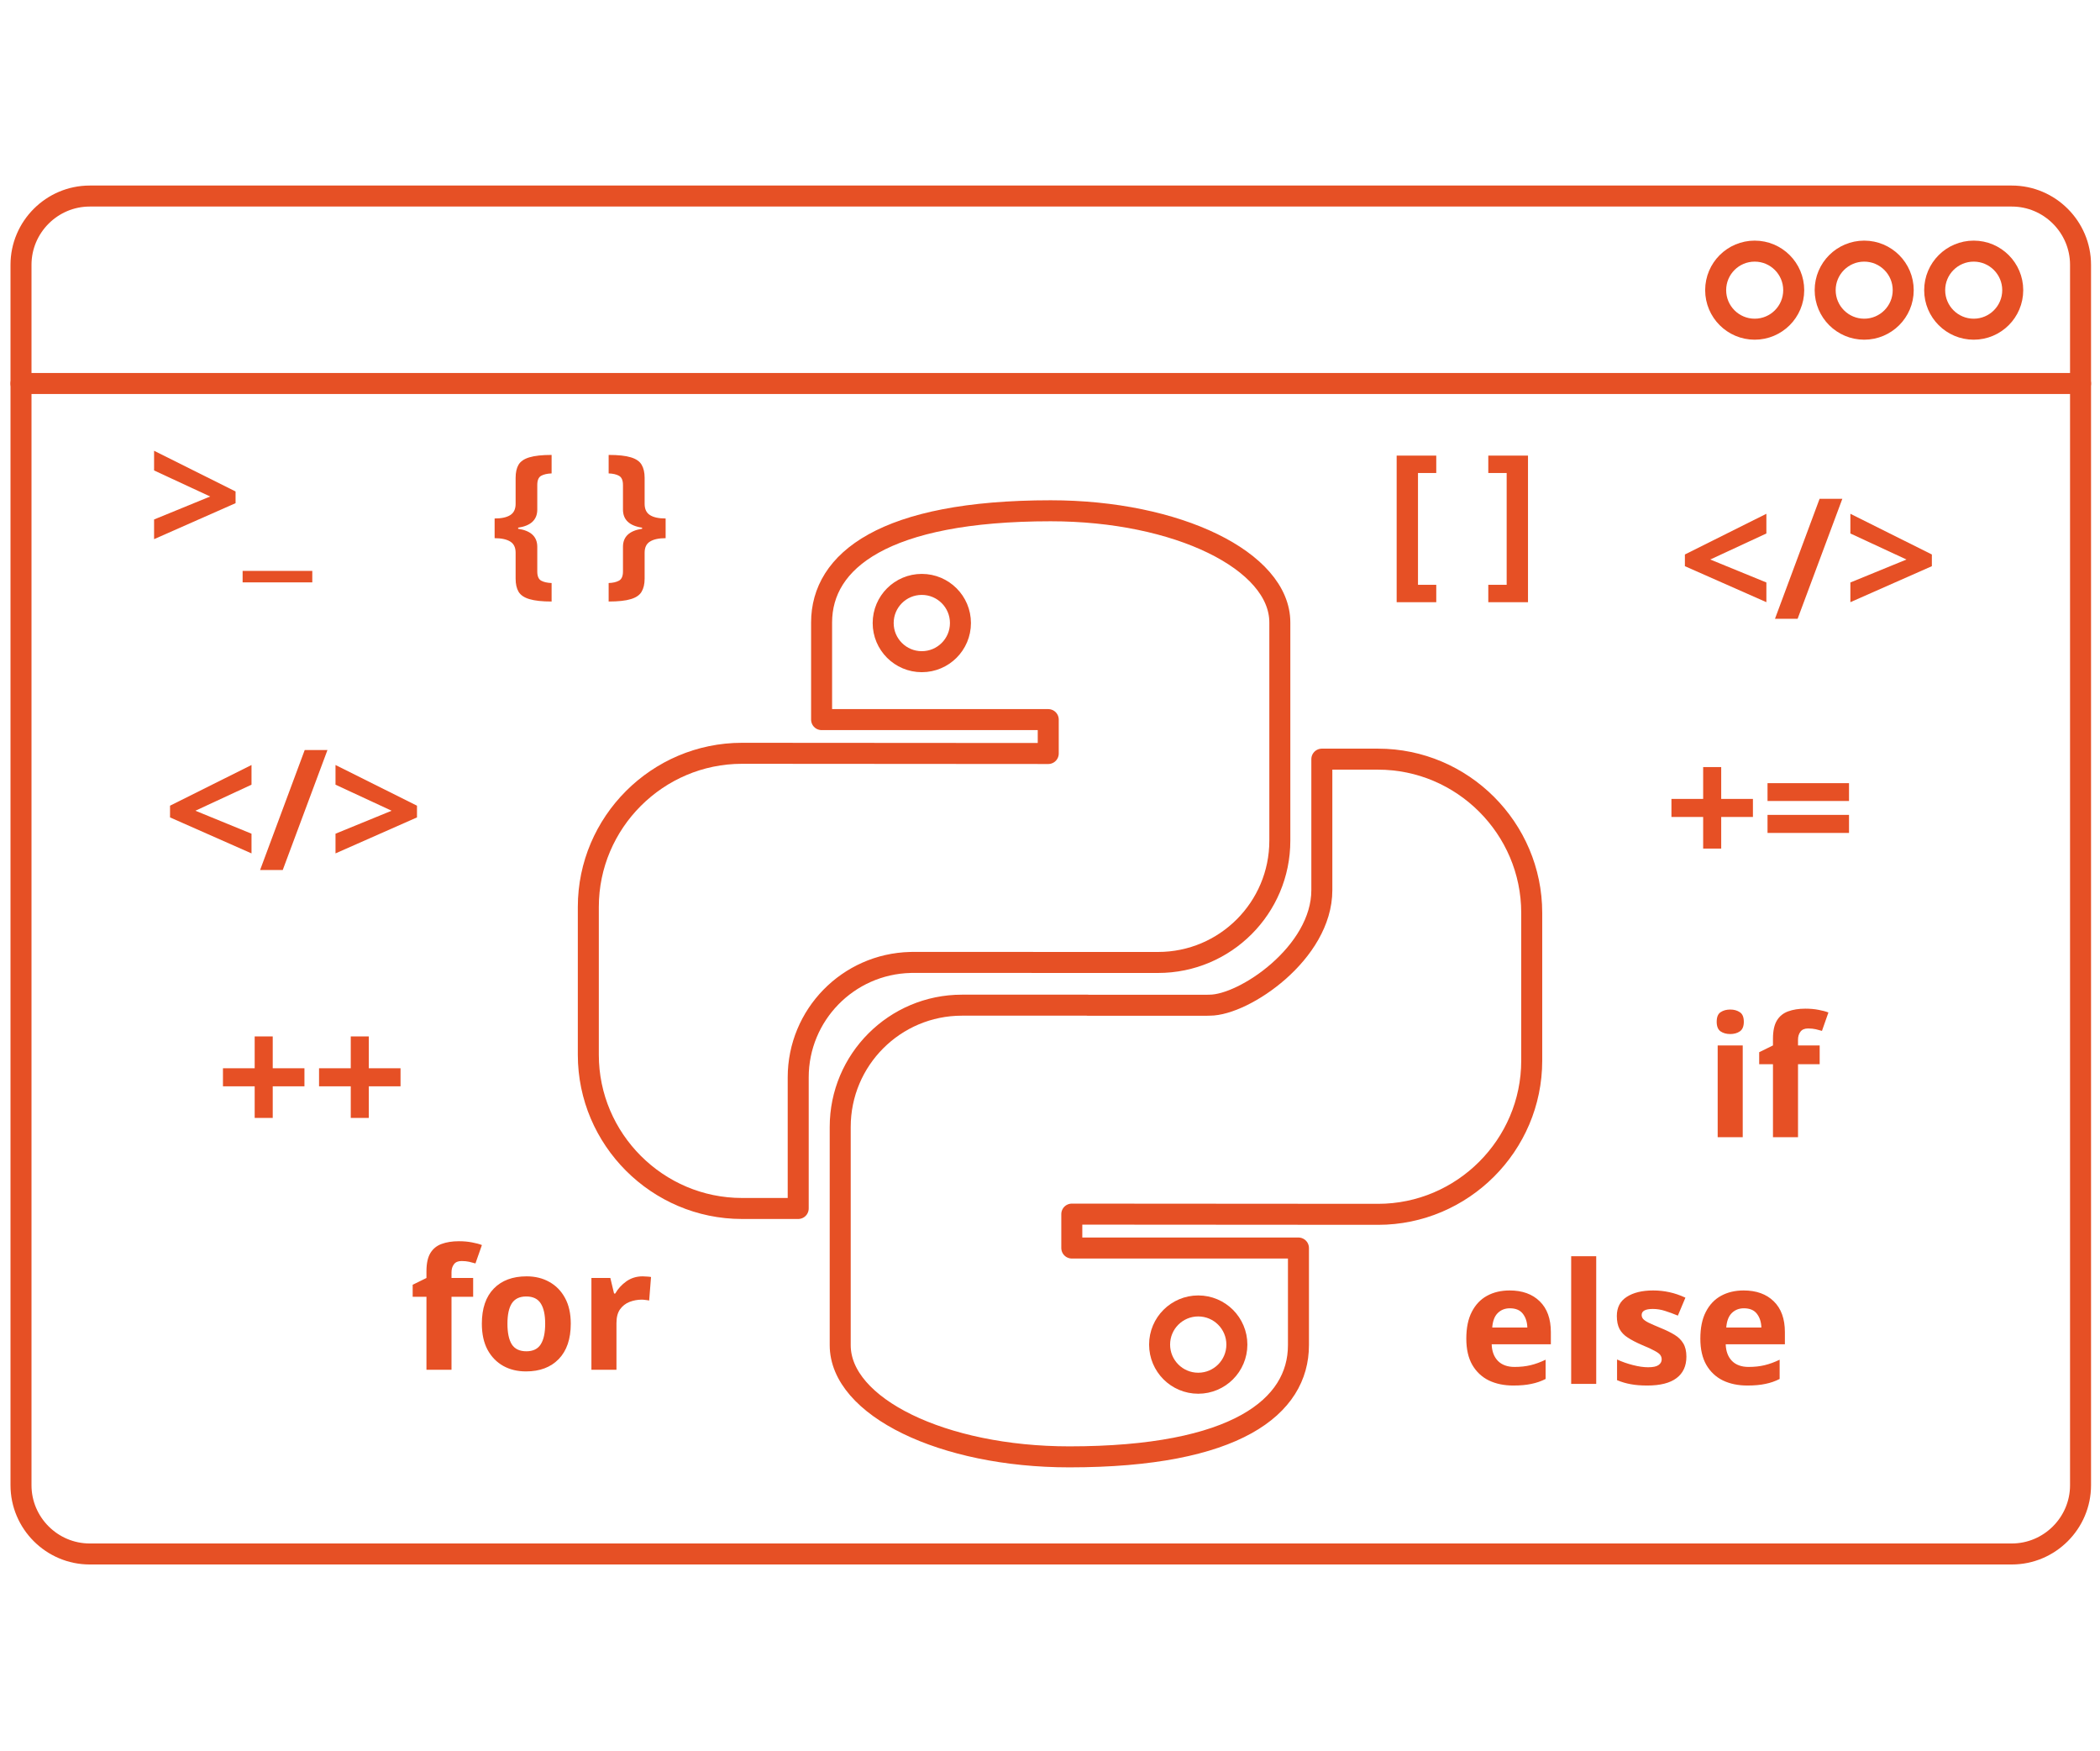
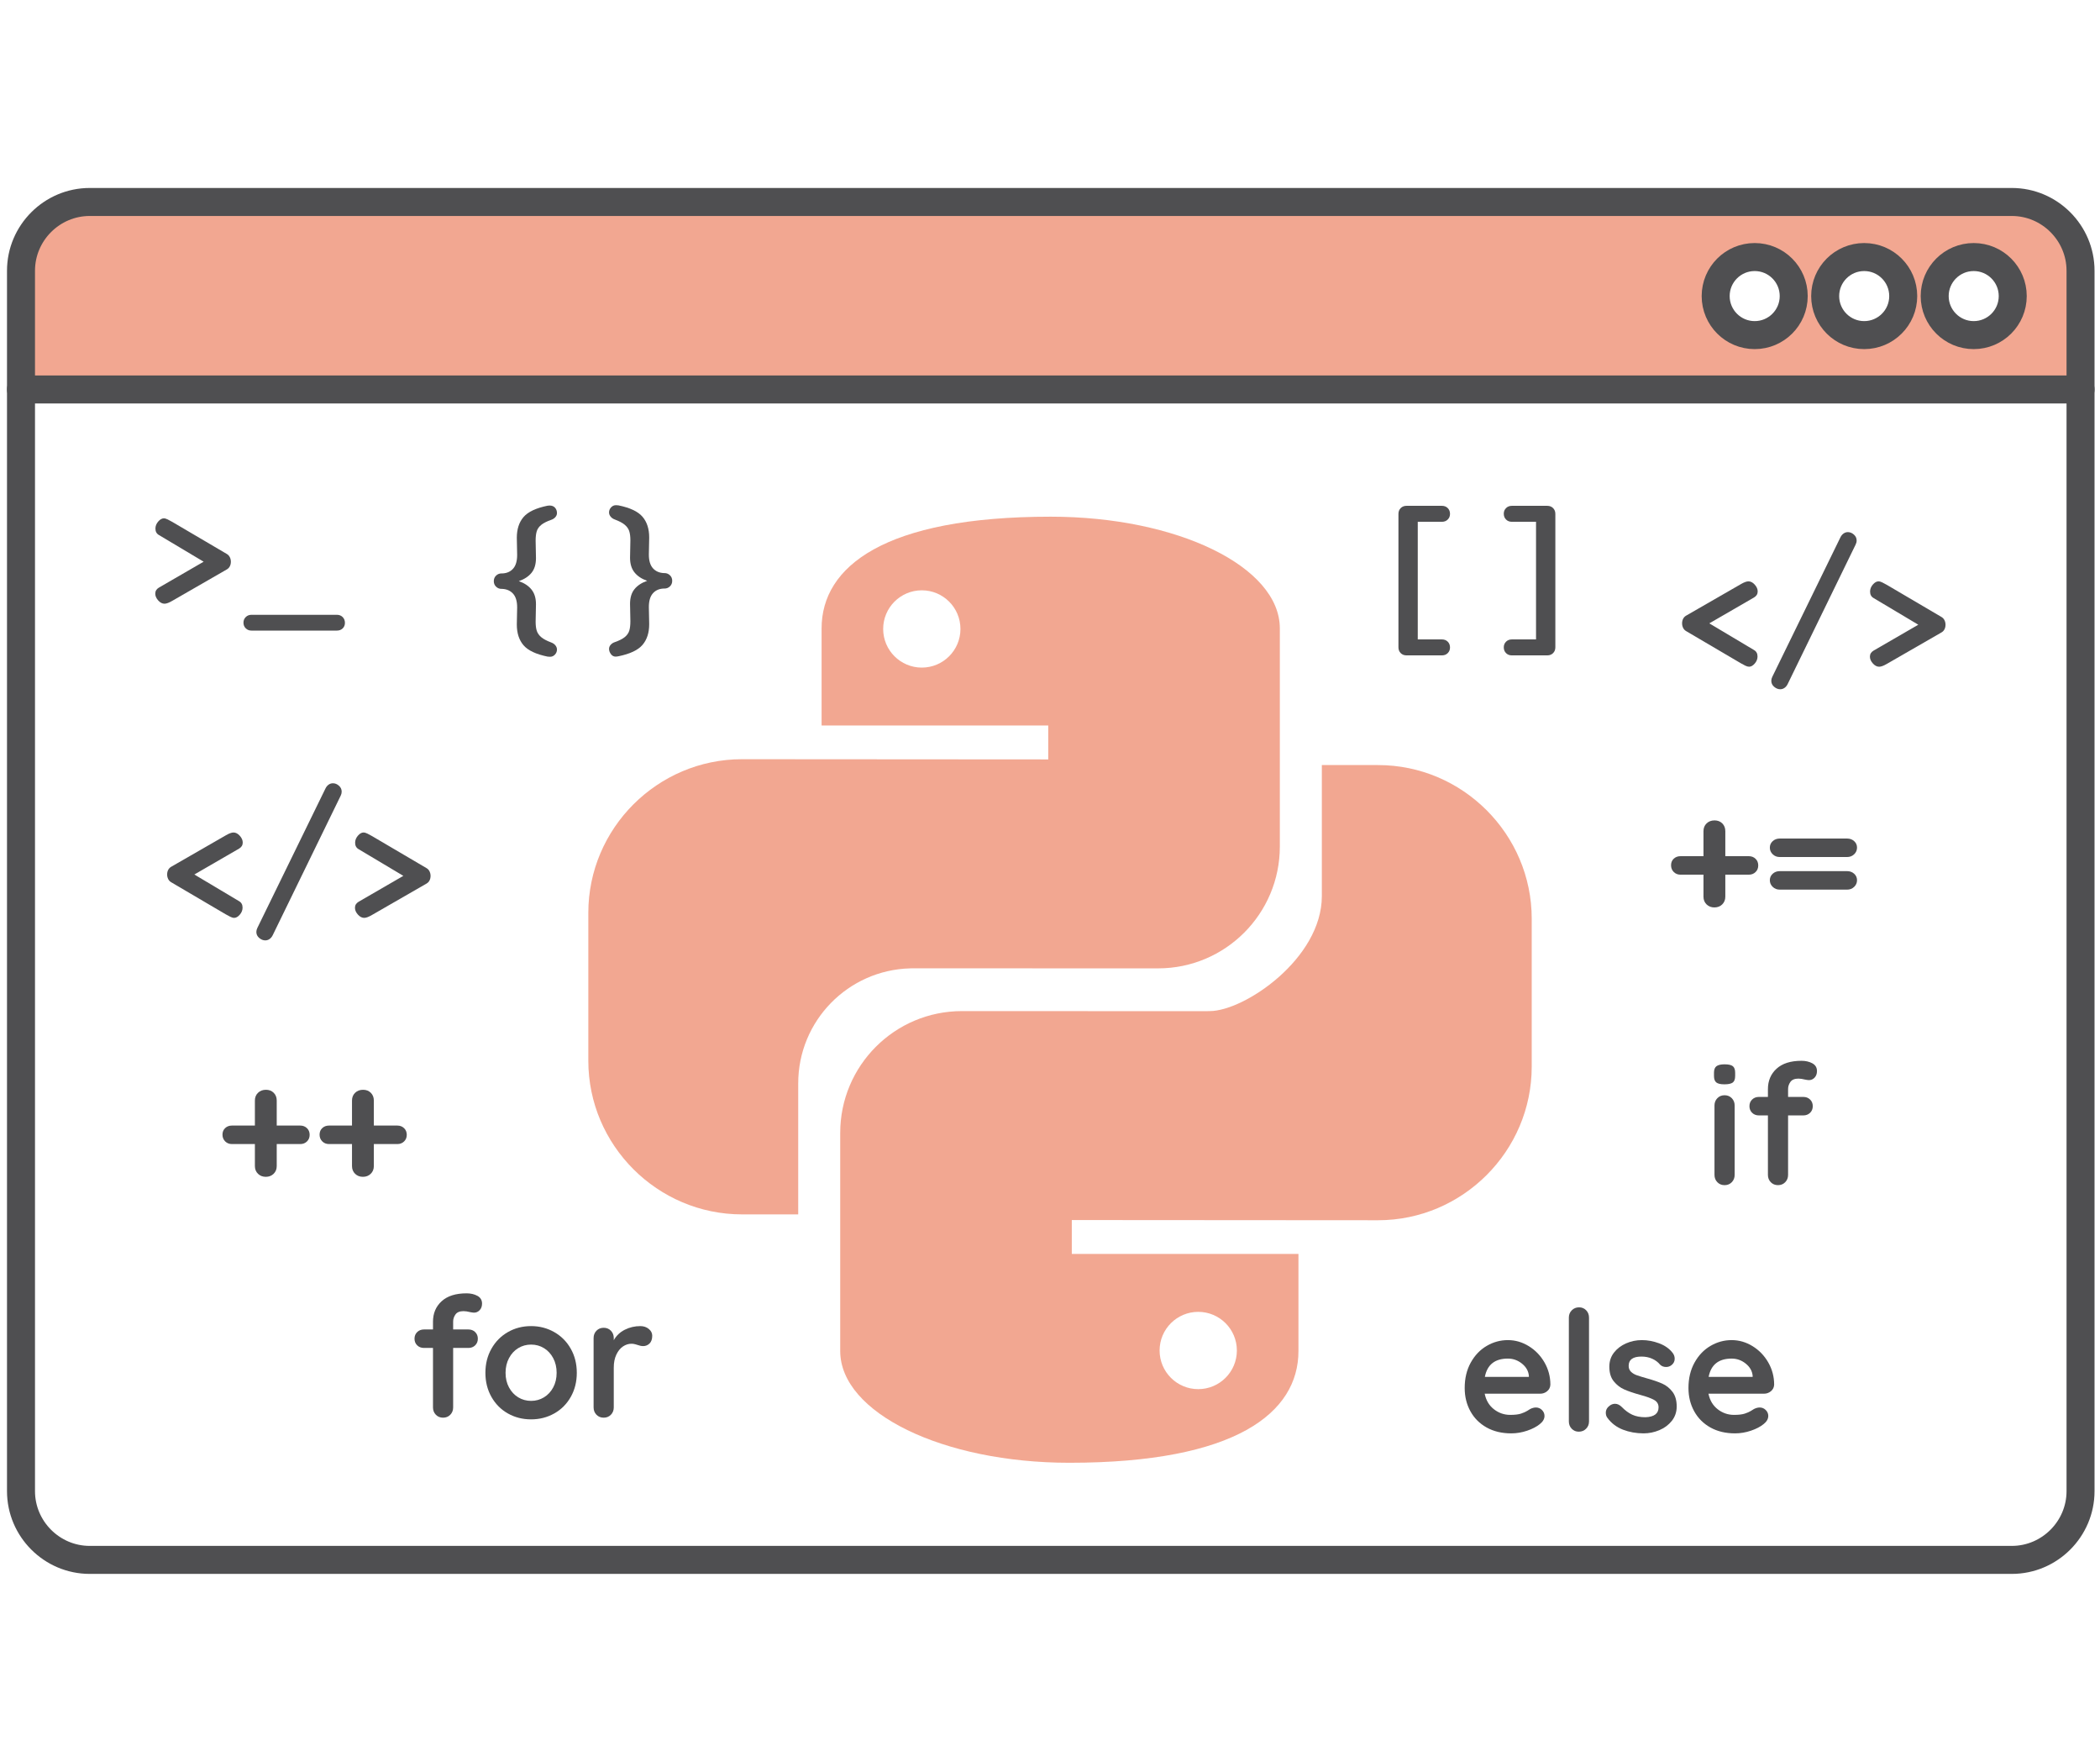
<svg xmlns="http://www.w3.org/2000/svg" width="300px" height="250px" viewBox="0 0 300 250" version="1.1">
-   <g id="Illustrations-/-Python" stroke="none" stroke-width="1" fill="none" fill-rule="evenodd">
-     <g id="Group-16" transform="translate(3, 28)">
-       <g id="Group-15" stroke="#E65025" stroke-linecap="round" stroke-linejoin="round" stroke-width="3">
-         <path d="M128.686,66.503 C125.638,66.503 123.168,64.032 123.168,60.984 C123.168,57.936 125.638,55.465 128.686,55.465 C131.736,55.465 134.207,57.936 134.207,60.984 C134.207,64.032 131.736,66.503 128.686,66.503 Z M147.101,44.949 C123.299,44.949 114.371,52.093 114.371,60.903 L114.371,74.775 L146.749,74.775 L146.749,79.617 L102.998,79.587 C90.921,79.587 81.046,89.461 81.046,101.528 L81.046,122.654 C81.046,134.722 90.921,144.596 102.998,144.596 L111.029,144.596 L111.029,125.884 C111.029,116.945 118.165,109.681 127.047,109.459 C127.186,109.449 127.326,109.449 127.463,109.449 L144.472,109.449 L144.472,109.459 L162.445,109.459 C172.049,109.459 179.833,101.667 179.833,92.061 L179.833,60.903 C179.833,52.093 165.184,44.949 147.101,44.949 Z" id="Stroke-1" />
-         <path d="M168.176,158.516 C171.224,158.516 173.696,160.987 173.696,164.035 C173.696,167.083 171.224,169.554 168.176,169.554 C165.128,169.554 162.657,167.083 162.657,164.035 C162.657,160.987 165.128,158.516 168.176,158.516 Z M149.762,180.07 C173.563,180.07 182.493,172.925 182.493,164.116 L182.493,150.244 L150.114,150.244 L150.114,145.402 L193.866,145.432 C205.943,145.432 215.817,135.558 215.817,123.491 L215.817,102.364 C215.817,90.297 205.943,80.423 193.866,80.423 L185.834,80.423 L185.834,99.134 C185.834,108.074 174.757,115.56 169.816,115.56 C169.676,115.57 169.537,115.57 169.399,115.57 L152.39,115.57 L152.39,115.56 L134.419,115.56 C124.814,115.56 117.03,123.352 117.03,132.957 L117.03,164.116 C117.03,172.925 131.68,180.07 149.762,180.07 Z" id="Stroke-3" />
-         <path d="M284.401,193.941 L9.819,193.941 C4.418,193.941 0,189.523 0,184.123 L0,9.819 C0,4.419 4.418,0 9.819,0 L284.401,0 C289.801,0 294.22,4.419 294.22,9.819 L294.22,184.123 C294.22,189.523 289.801,193.941 284.401,193.941 Z" id="Stroke-5" />
-         <line x1="-9.99200722e-15" y1="26.776" x2="294.221" y2="26.776" id="Stroke-7" />
-         <path d="M273.383,13.441 C273.383,10.362 275.879,7.866 278.958,7.866 C282.037,7.866 284.533,10.362 284.533,13.441 C284.533,16.52 282.037,19.016 278.958,19.016 C275.879,19.016 273.383,16.52 273.383,13.441 Z" id="Stroke-9" />
-         <path d="M257.739,13.441 C257.739,10.362 260.235,7.866 263.314,7.866 C266.392,7.866 268.888,10.362 268.888,13.441 C268.888,16.52 266.392,19.016 263.314,19.016 C260.235,19.016 257.739,16.52 257.739,13.441 Z" id="Stroke-11" />
-         <path d="M242.095,13.441 C242.095,10.362 244.591,7.866 247.67,7.866 C250.749,7.866 253.245,10.362 253.245,13.441 C253.245,16.52 250.749,19.016 247.67,19.016 C244.591,19.016 242.095,16.52 242.095,13.441 Z" id="Stroke-13" />
-       </g>
-       <text id="&gt;_" font-family="Quicksand-Bold, Quicksand" font-size="24" font-weight="bold" fill="#E65025">
-         <tspan x="17.979" y="51.378">&gt;_</tspan>
-       </text>
-       <text id="{-}" font-family="Quicksand-Bold, Quicksand" font-size="24" font-weight="bold" fill="#E65025">
-         <tspan x="67.299" y="54.114">{ }</tspan>
-       </text>
-       <text id="++" font-family="Quicksand-Bold, Quicksand" font-size="24" font-weight="bold" fill="#E65025">
-         <tspan x="27.819" y="134.322">++</tspan>
-       </text>
-       <text id="else" font-family="Quicksand-Bold, Quicksand" font-size="24" font-weight="bold" fill="#E65025">
-         <tspan x="205.395" y="169.65">else</tspan>
-       </text>
-       <text id="+=" font-family="Quicksand-Bold, Quicksand" font-size="24" font-weight="bold" fill="#E65025">
-         <tspan x="234.747" y="95.85">+=</tspan>
-       </text>
-       <text id="[-]" font-family="Quicksand-Bold, Quicksand" font-size="24" font-weight="bold" fill="#E65025">
-         <tspan x="194.835" y="54.21">[ ]</tspan>
-       </text>
-       <text id="&lt;/&gt;" font-family="Quicksand-Bold, Quicksand" font-size="24" font-weight="bold" fill="#E65025">
-         <tspan x="20.259" y="96.258">&lt;/&gt;</tspan>
-       </text>
-       <text id="for" font-family="Quicksand-Bold, Quicksand" font-size="24" font-weight="bold" fill="#E65025">
-         <tspan x="55.467" y="167.634">for</tspan>
-       </text>
-       <text id="if" font-family="Quicksand-Bold, Quicksand" font-size="24" font-weight="bold" fill="#E65025">
-         <tspan x="240.507" y="134.418">if</tspan>
-       </text>
-       <text id="&lt;/&gt;" font-family="Quicksand-Bold, Quicksand" font-size="24" font-weight="bold" fill="#E65025">
-         <tspan x="236.667" y="60.378">&lt;/&gt;</tspan>
-       </text>
-     </g>
+   <g id="Illustrations-/-Python-2" stroke="none" stroke-width="1" fill="none" fill-rule="evenodd">
+     <path d="M131.688,95.347 C128.639,95.347 126.168,92.876 126.168,89.828 C126.168,86.781 128.639,84.309 131.688,84.309 C134.736,84.309 137.207,86.781 137.207,89.828 C137.207,92.876 134.736,95.347 131.688,95.347 M150.101,73.794 C126.3,73.794 117.371,80.938 117.371,89.747 L117.371,103.619 L149.75,103.619 L149.75,108.461 L105.998,108.431 C93.921,108.431 84.046,118.305 84.046,130.372 L84.046,151.499 C84.046,163.566 93.921,173.44 105.998,173.44 L114.031,173.44 L114.031,154.729 C114.031,145.789 121.165,138.525 130.048,138.303 C130.188,138.293 130.327,138.293 130.464,138.293 L147.474,138.293 L147.474,138.303 L165.445,138.303 C175.049,138.303 182.833,130.511 182.833,120.906 L182.833,89.747 C182.833,80.938 168.184,73.794 150.101,73.794" id="Fill-1" class="-fillPrimary" fill-opacity="0.5" fill="#E65025" />
+     <path d="M171.177,187.361 C174.225,187.361 176.696,189.832 176.696,192.881 C176.696,195.928 174.225,198.399 171.177,198.399 C168.128,198.399 165.657,195.928 165.657,192.881 C165.657,189.832 168.128,187.361 171.177,187.361 M152.763,208.915 C176.564,208.915 185.493,201.77 185.493,192.961 L185.493,179.09 L153.115,179.09 L153.115,174.247 L196.866,174.277 C208.943,174.277 218.817,164.403 218.817,152.337 L218.817,131.21 C218.817,119.142 208.943,109.268 196.866,109.268 L188.834,109.268 L188.834,127.98 C188.834,136.92 177.758,144.406 172.816,144.406 C172.677,144.415 172.538,144.415 172.4,144.415 L155.391,144.415 L155.391,144.406 L137.419,144.406 C127.814,144.406 120.031,152.197 120.031,161.803 L120.031,192.961 C120.031,201.77 134.68,208.915 152.763,208.915" id="Fill-3" class="-fillPrimary" fill-opacity="0.5" fill="#E65025" />
+     <path d="M281.959,47.861 C278.88,47.861 276.384,45.365 276.384,42.286 C276.384,39.208 278.88,36.712 281.959,36.712 C285.038,36.712 287.534,39.208 287.534,42.286 C287.534,45.365 285.038,47.861 281.959,47.861 M266.314,47.861 C263.235,47.861 260.739,45.365 260.739,42.286 C260.739,39.208 263.235,36.712 266.314,36.712 C269.394,36.712 271.89,39.208 271.89,42.286 C271.89,45.365 269.394,47.861 266.314,47.861 M250.67,47.861 C247.592,47.861 245.096,45.365 245.096,42.286 C245.096,39.208 247.592,36.712 250.67,36.712 C253.749,36.712 256.245,39.208 256.245,42.286 C256.245,45.365 253.749,47.861 250.67,47.861 M285.495,28 L14.726,28 C8.25,28 3,33.249 3,39.725 L3,51.581 C3,53.812 4.81,55.622 7.041,55.622 L293.18,55.622 C295.412,55.622 297.221,53.812 297.221,51.581 L297.221,39.725 C297.221,33.249 291.972,28 285.495,28" id="Fill-5" class="-fillPrimary" fill-opacity="0.5" fill="#E65025" />
+     <path d="M287.401,222.787 L12.819,222.787 C7.419,222.787 3,218.368 3,212.968 L3,38.665 C3,33.265 7.419,28.846 12.819,28.846 L287.401,28.846 C292.801,28.846 297.22,33.265 297.22,38.665 L297.22,212.968 C297.22,218.368 292.801,222.787 287.401,222.787 Z" id="Stroke-7" stroke="#4F4F51" stroke-width="4" stroke-linecap="round" stroke-linejoin="round" />
+     <line x1="3" y1="55.622" x2="297.221" y2="55.622" id="Stroke-9" stroke="#4F4F51" stroke-width="4" stroke-linecap="round" stroke-linejoin="round" />
+     <path d="M276.384,42.286 C276.384,39.207 278.88,36.712 281.959,36.712 C285.038,36.712 287.534,39.207 287.534,42.286 C287.534,45.365 285.038,47.861 281.959,47.861 C278.88,47.861 276.384,45.365 276.384,42.286 Z" id="Stroke-11" stroke="#4F4F51" stroke-width="4" stroke-linecap="round" stroke-linejoin="round" />
+     <path d="M260.739,42.286 C260.739,39.207 263.235,36.712 266.314,36.712 C269.393,36.712 271.889,39.207 271.889,42.286 C271.889,45.365 269.393,47.861 266.314,47.861 C263.235,47.861 260.739,45.365 260.739,42.286 Z" id="Stroke-13" stroke="#4F4F51" stroke-width="4" stroke-linecap="round" stroke-linejoin="round" />
+     <path d="M245.096,42.286 C245.096,39.207 247.592,36.712 250.67,36.712 C253.749,36.712 256.245,39.207 256.245,42.286 C256.245,45.365 253.749,47.861 250.67,47.861 C247.592,47.861 245.096,45.365 245.096,42.286 Z" id="Stroke-15" stroke="#4F4F51" stroke-width="4" stroke-linecap="round" stroke-linejoin="round" />
+     <path d="M32.837,79.587 C32.933,79.787 32.981,79.999 32.981,80.223 C32.981,80.463 32.933,80.679 32.837,80.871 C32.74,81.063 32.597,81.215 32.404,81.326 L24.605,85.815 C24.141,86.087 23.773,86.223 23.5,86.223 C23.181,86.223 22.88,86.066 22.601,85.755 C22.32,85.442 22.181,85.119 22.181,84.782 C22.181,84.415 22.357,84.127 22.708,83.919 L29.093,80.223 L22.733,76.431 C22.38,76.238 22.204,75.927 22.204,75.495 C22.204,75.127 22.337,74.791 22.601,74.486 C22.864,74.183 23.132,74.03 23.404,74.03 C23.565,74.03 23.748,74.083 23.956,74.187 C24.164,74.291 24.38,74.407 24.605,74.534 L32.404,79.119 C32.597,79.231 32.74,79.387 32.837,79.587" id="Fill-17" fill="#4F4F51" />
+     <path d="M35.105,89.738 C34.888,89.522 34.781,89.255 34.781,88.934 C34.781,88.614 34.888,88.346 35.105,88.131 C35.321,87.915 35.596,87.806 35.931,87.806 L48.124,87.806 C48.459,87.806 48.736,87.915 48.953,88.131 C49.167,88.346 49.276,88.623 49.276,88.959 C49.276,89.278 49.167,89.543 48.953,89.751 C48.736,89.958 48.459,90.062 48.124,90.062 L35.931,90.062 C35.596,90.062 35.321,89.955 35.105,89.738" id="Fill-19" fill="#4F4F51" />
+     <path d="M79.351,92.18 C79.496,92.365 79.567,92.56 79.567,92.769 C79.567,93.04 79.471,93.281 79.279,93.489 C79.087,93.697 78.855,93.8 78.583,93.8 C78.423,93.8 78.303,93.792 78.223,93.777 C76.575,93.441 75.431,92.901 74.791,92.157 C74.151,91.412 73.831,90.424 73.831,89.193 L73.879,86.744 C73.879,85.88 73.687,85.233 73.303,84.8 C72.919,84.368 72.399,84.137 71.744,84.105 L71.647,84.105 C71.343,84.105 71.083,84 70.868,83.792 C70.651,83.584 70.543,83.321 70.543,83 C70.543,82.681 70.651,82.416 70.868,82.208 C71.083,82 71.343,81.897 71.647,81.897 L71.791,81.897 C72.431,81.865 72.939,81.632 73.315,81.201 C73.691,80.769 73.879,80.12 73.879,79.256 L73.831,76.809 C73.831,75.576 74.151,74.588 74.791,73.844 C75.431,73.101 76.575,72.561 78.223,72.225 C78.287,72.208 78.383,72.201 78.511,72.201 C78.847,72.201 79.107,72.305 79.291,72.512 C79.475,72.721 79.567,72.977 79.567,73.281 C79.567,73.489 79.491,73.681 79.339,73.857 C79.187,74.033 78.992,74.16 78.751,74.241 C78.111,74.465 77.631,74.708 77.311,74.972 C76.991,75.237 76.779,75.54 76.675,75.884 C76.571,76.229 76.519,76.673 76.519,77.216 L76.567,79.712 C76.567,80.592 76.355,81.292 75.931,81.813 C75.507,82.332 74.903,82.729 74.12,83 C74.903,83.273 75.507,83.672 75.931,84.201 C76.355,84.729 76.567,85.424 76.567,86.288 L76.519,88.784 C76.519,89.328 76.575,89.769 76.687,90.105 C76.799,90.441 77.011,90.741 77.323,91.004 C77.635,91.269 78.111,91.521 78.751,91.76 C79.007,91.857 79.207,91.996 79.351,92.18" id="Fill-21" fill="#4F4F51" />
+     <path d="M95.706,82.161 C95.923,82.369 96.03,82.633 96.03,82.953 C96.03,83.273 95.923,83.537 95.706,83.745 C95.49,83.953 95.23,84.057 94.927,84.057 L94.782,84.057 C94.143,84.09 93.634,84.321 93.259,84.753 C92.883,85.185 92.694,85.833 92.694,86.697 L92.742,89.145 C92.742,90.377 92.422,91.365 91.782,92.109 C91.143,92.853 89.998,93.393 88.351,93.729 C88.19,93.761 88.055,93.777 87.942,93.777 C87.67,93.777 87.446,93.657 87.27,93.417 C87.094,93.177 87.007,92.929 87.007,92.673 C87.007,92.465 87.082,92.273 87.234,92.097 C87.387,91.921 87.582,91.793 87.822,91.713 C88.462,91.489 88.942,91.245 89.263,90.981 C89.582,90.717 89.794,90.413 89.898,90.069 C90.002,89.724 90.055,89.281 90.055,88.737 L90.007,86.241 C90.007,85.361 90.219,84.661 90.643,84.141 C91.066,83.621 91.67,83.225 92.454,82.953 C91.67,82.682 91.066,82.281 90.643,81.753 C90.219,81.225 90.007,80.529 90.007,79.665 L90.055,77.169 C90.055,76.625 89.998,76.185 89.887,75.849 C89.774,75.513 89.562,75.213 89.25,74.949 C88.938,74.685 88.462,74.433 87.822,74.193 C87.566,74.097 87.366,73.957 87.223,73.773 C87.078,73.59 87.007,73.393 87.007,73.185 C87.007,72.913 87.102,72.673 87.295,72.465 C87.486,72.258 87.718,72.153 87.99,72.153 C88.15,72.153 88.27,72.161 88.351,72.177 C89.998,72.513 91.143,73.053 91.782,73.797 C92.422,74.541 92.742,75.529 92.742,76.761 L92.694,79.209 C92.694,80.073 92.887,80.721 93.27,81.153 C93.654,81.585 94.174,81.817 94.83,81.849 L94.927,81.849 C95.23,81.849 95.49,81.953 95.706,82.161" id="Fill-23" fill="#4F4F51" />
+     <path d="M43.853,161.127 C44.109,161.376 44.237,161.691 44.237,162.075 C44.237,162.459 44.109,162.775 43.853,163.023 C43.596,163.272 43.278,163.396 42.894,163.396 L39.533,163.396 L39.533,166.539 C39.533,166.987 39.385,167.356 39.089,167.644 C38.792,167.932 38.42,168.075 37.974,168.075 C37.526,168.075 37.154,167.932 36.858,167.644 C36.562,167.356 36.413,166.987 36.413,166.539 L36.413,163.396 L33.124,163.396 C32.742,163.396 32.42,163.268 32.166,163.012 C31.91,162.756 31.782,162.436 31.782,162.052 C31.782,161.667 31.91,161.356 32.166,161.115 C32.42,160.875 32.742,160.755 33.124,160.755 L36.413,160.755 L36.413,157.18 C36.413,156.731 36.562,156.363 36.858,156.075 C37.154,155.787 37.533,155.644 37.998,155.644 C38.446,155.644 38.813,155.787 39.102,156.075 C39.389,156.363 39.533,156.731 39.533,157.18 L39.533,160.755 L42.894,160.755 C43.278,160.755 43.596,160.88 43.853,161.127" id="Fill-25" fill="#4F4F51" />
+     <path d="M57.726,161.127 C57.982,161.376 58.11,161.691 58.11,162.075 C58.11,162.459 57.982,162.775 57.726,163.023 C57.469,163.272 57.15,163.396 56.766,163.396 L53.406,163.396 L53.406,166.539 C53.406,166.987 53.257,167.356 52.961,167.644 C52.665,167.932 52.293,168.075 51.846,168.075 C51.398,168.075 51.026,167.932 50.73,167.644 C50.434,167.356 50.286,166.987 50.286,166.539 L50.286,163.396 L46.997,163.396 C46.614,163.396 46.293,163.268 46.038,163.012 C45.782,162.756 45.654,162.436 45.654,162.052 C45.654,161.667 45.782,161.356 46.038,161.115 C46.293,160.875 46.614,160.755 46.997,160.755 L50.286,160.755 L50.286,157.18 C50.286,156.731 50.434,156.363 50.73,156.075 C51.026,155.787 51.406,155.644 51.87,155.644 C52.318,155.644 52.686,155.787 52.974,156.075 C53.262,156.363 53.406,156.731 53.406,157.18 L53.406,160.755 L56.766,160.755 C57.15,160.755 57.469,160.88 57.726,161.127" id="Fill-27" fill="#4F4F51" />
+     <path d="M212.122,196.651 L218.41,196.651 L218.41,196.483 C218.347,195.811 218.018,195.235 217.427,194.755 C216.834,194.275 216.162,194.035 215.41,194.035 C213.554,194.035 212.458,194.908 212.122,196.651 M221.026,198.691 C220.738,198.931 220.402,199.051 220.018,199.051 L212.099,199.051 C212.29,199.996 212.73,200.735 213.418,201.271 C214.106,201.807 214.883,202.075 215.746,202.075 C216.402,202.075 216.914,202.015 217.282,201.895 C217.65,201.775 217.942,201.647 218.158,201.511 C218.374,201.376 218.522,201.283 218.602,201.235 C218.891,201.091 219.162,201.019 219.418,201.019 C219.754,201.019 220.042,201.139 220.282,201.38 C220.522,201.619 220.643,201.899 220.643,202.219 C220.643,202.651 220.418,203.044 219.971,203.395 C219.522,203.763 218.922,204.076 218.17,204.332 C217.418,204.587 216.658,204.715 215.891,204.715 C214.546,204.715 213.374,204.435 212.374,203.876 C211.374,203.315 210.602,202.544 210.059,201.559 C209.515,200.575 209.242,199.467 209.242,198.235 C209.242,196.859 209.53,195.651 210.106,194.611 C210.683,193.571 211.442,192.775 212.387,192.223 C213.33,191.671 214.338,191.395 215.41,191.395 C216.467,191.395 217.462,191.683 218.398,192.259 C219.334,192.836 220.082,193.612 220.643,194.588 C221.202,195.563 221.482,196.62 221.482,197.755 C221.466,198.139 221.314,198.451 221.026,198.691" id="Fill-29" fill="#4F4F51" />
+     <path d="M226.582,204.055 C226.302,204.335 225.954,204.475 225.538,204.475 C225.138,204.475 224.802,204.335 224.53,204.055 C224.258,203.775 224.122,203.427 224.122,203.011 L224.122,188.179 C224.122,187.763 224.262,187.415 224.542,187.135 C224.822,186.855 225.17,186.715 225.586,186.715 C225.986,186.715 226.322,186.855 226.595,187.135 C226.866,187.415 227.002,187.763 227.002,188.179 L227.002,203.011 C227.002,203.427 226.862,203.775 226.582,204.055" id="Fill-31" fill="#4F4F51" />
+     <path d="M229.401,201.763 C229.401,201.347 229.609,200.994 230.025,200.707 C230.25,200.563 230.481,200.491 230.721,200.491 C231.057,200.491 231.378,200.643 231.681,200.947 C232.162,201.443 232.662,201.811 233.181,202.051 C233.701,202.291 234.33,202.41 235.065,202.41 C236.313,202.363 236.937,201.891 236.937,200.994 C236.937,200.531 236.725,200.179 236.301,199.939 C235.878,199.699 235.217,199.459 234.321,199.219 C233.393,198.963 232.637,198.707 232.053,198.45 C231.469,198.196 230.965,197.807 230.542,197.286 C230.117,196.767 229.905,196.067 229.905,195.187 C229.905,194.419 230.126,193.751 230.565,193.183 C231.005,192.616 231.582,192.175 232.294,191.863 C233.005,191.551 233.761,191.395 234.561,191.395 C235.378,191.395 236.193,191.547 237.009,191.851 C237.826,192.155 238.465,192.603 238.929,193.195 C239.137,193.451 239.242,193.739 239.242,194.059 C239.242,194.427 239.089,194.731 238.786,194.971 C238.561,195.147 238.305,195.235 238.017,195.235 C237.666,195.235 237.378,195.123 237.153,194.899 C236.866,194.547 236.494,194.267 236.038,194.059 C235.582,193.851 235.065,193.747 234.49,193.747 C233.273,193.747 232.666,194.187 232.666,195.067 C232.666,195.419 232.777,195.702 233.002,195.919 C233.225,196.135 233.509,196.303 233.853,196.423 C234.197,196.543 234.681,196.691 235.305,196.867 C236.17,197.107 236.889,197.355 237.465,197.611 C238.042,197.867 238.529,198.259 238.929,198.786 C239.329,199.315 239.529,200.011 239.529,200.875 C239.529,201.659 239.297,202.343 238.834,202.927 C238.369,203.511 237.773,203.955 237.046,204.259 C236.317,204.563 235.569,204.715 234.801,204.715 C233.746,204.715 232.761,204.538 231.849,204.187 C230.937,203.835 230.193,203.267 229.618,202.483 C229.473,202.291 229.401,202.051 229.401,201.763" id="Fill-33" fill="#4F4F51" />
+     <path d="M244.09,196.651 L250.378,196.651 L250.378,196.483 C250.315,195.811 249.986,195.235 249.395,194.755 C248.802,194.275 248.13,194.035 247.378,194.035 C245.522,194.035 244.426,194.908 244.09,196.651 M252.994,198.691 C252.706,198.931 252.37,199.051 251.986,199.051 L244.067,199.051 C244.258,199.996 244.698,200.735 245.386,201.271 C246.074,201.807 246.851,202.075 247.714,202.075 C248.37,202.075 248.882,202.015 249.25,201.895 C249.618,201.775 249.91,201.647 250.126,201.511 C250.342,201.376 250.49,201.283 250.57,201.235 C250.859,201.091 251.13,201.019 251.386,201.019 C251.722,201.019 252.01,201.139 252.25,201.38 C252.49,201.619 252.611,201.899 252.611,202.219 C252.611,202.651 252.386,203.044 251.939,203.395 C251.49,203.763 250.89,204.076 250.138,204.332 C249.386,204.587 248.626,204.715 247.859,204.715 C246.514,204.715 245.342,204.435 244.342,203.876 C243.342,203.315 242.57,202.544 242.027,201.559 C241.483,200.575 241.21,199.467 241.21,198.235 C241.21,196.859 241.498,195.651 242.074,194.611 C242.651,193.571 243.41,192.775 244.355,192.223 C245.298,191.671 246.306,191.395 247.378,191.395 C248.435,191.395 249.43,191.683 250.366,192.259 C251.302,192.836 252.05,193.612 252.611,194.588 C253.17,195.563 253.45,196.62 253.45,197.755 C253.434,198.139 253.282,198.451 252.994,198.691" id="Fill-35" fill="#4F4F51" />
+     <path d="M250.794,122.653 C251.05,122.902 251.178,123.217 251.178,123.601 C251.178,123.985 251.05,124.301 250.794,124.549 C250.537,124.798 250.218,124.922 249.834,124.922 L246.474,124.922 L246.474,128.065 C246.474,128.513 246.325,128.882 246.029,129.17 C245.733,129.458 245.361,129.601 244.914,129.601 C244.466,129.601 244.094,129.458 243.798,129.17 C243.502,128.882 243.354,128.513 243.354,128.065 L243.354,124.922 L240.065,124.922 C239.682,124.922 239.361,124.794 239.106,124.538 C238.85,124.282 238.722,123.962 238.722,123.578 C238.722,123.193 238.85,122.882 239.106,122.641 C239.361,122.401 239.682,122.281 240.065,122.281 L243.354,122.281 L243.354,118.706 C243.354,118.257 243.502,117.889 243.798,117.601 C244.094,117.313 244.474,117.17 244.938,117.17 C245.386,117.17 245.754,117.313 246.042,117.601 C246.33,117.889 246.474,118.257 246.474,118.706 L246.474,122.281 L249.834,122.281 C250.218,122.281 250.537,122.406 250.794,122.653" id="Fill-37" fill="#4F4F51" />
+     <path d="M253.242,126.662 C252.97,126.397 252.834,126.082 252.834,125.714 C252.834,125.346 252.97,125.038 253.242,124.79 C253.513,124.542 253.849,124.418 254.25,124.418 L263.874,124.418 C264.273,124.418 264.609,124.542 264.882,124.79 C265.153,125.038 265.29,125.346 265.29,125.714 C265.29,126.082 265.153,126.397 264.882,126.662 C264.609,126.926 264.273,127.058 263.874,127.058 L254.25,127.058 C253.849,127.058 253.513,126.926 253.242,126.662 M253.242,122.006 C252.97,121.741 252.834,121.426 252.834,121.058 C252.834,120.689 252.97,120.382 253.242,120.134 C253.513,119.886 253.849,119.762 254.25,119.762 L263.874,119.762 C264.273,119.762 264.609,119.886 264.882,120.134 C265.153,120.382 265.29,120.689 265.29,121.058 C265.29,121.426 265.153,121.741 264.882,122.006 C264.609,122.269 264.273,122.401 263.874,122.401 L254.25,122.401 C253.849,122.401 253.513,122.269 253.242,122.006" id="Fill-39" fill="#4F4F51" />
+     <path d="M206.821,91.646 C207.037,91.863 207.145,92.138 207.145,92.474 C207.145,92.794 207.037,93.062 206.821,93.279 C206.605,93.495 206.329,93.602 205.993,93.602 L200.929,93.602 C200.593,93.602 200.317,93.495 200.101,93.279 C199.885,93.062 199.777,92.787 199.777,92.451 L199.777,73.394 C199.777,73.058 199.885,72.783 200.101,72.567 C200.317,72.35 200.593,72.243 200.929,72.243 L205.993,72.243 C206.329,72.243 206.605,72.35 206.821,72.567 C207.037,72.783 207.145,73.058 207.145,73.394 C207.145,73.714 207.037,73.983 206.821,74.199 C206.605,74.415 206.329,74.523 205.993,74.523 L202.537,74.523 L202.537,91.323 L205.993,91.323 C206.329,91.323 206.605,91.43 206.821,91.646" id="Fill-41" fill="#4F4F51" />
+     <path d="M221.87,72.567 C222.086,72.783 222.193,73.058 222.193,73.394 L222.193,92.451 C222.193,92.787 222.086,93.062 221.87,93.279 C221.653,93.495 221.378,93.602 221.042,93.602 L215.977,93.602 C215.641,93.602 215.365,93.495 215.149,93.279 C214.933,93.062 214.826,92.787 214.826,92.451 C214.826,92.13 214.933,91.863 215.149,91.646 C215.365,91.43 215.641,91.323 215.977,91.323 L219.433,91.323 L219.433,74.523 L215.977,74.523 C215.641,74.523 215.365,74.415 215.149,74.199 C214.933,73.983 214.826,73.707 214.826,73.371 C214.826,73.05 214.933,72.783 215.149,72.567 C215.365,72.35 215.641,72.243 215.977,72.243 L221.042,72.243 C221.378,72.243 221.653,72.35 221.87,72.567" id="Fill-43" fill="#4F4F51" />
+     <path d="M34.653,129.627 C34.653,129.995 34.521,130.331 34.257,130.635 C33.993,130.939 33.725,131.091 33.453,131.091 C33.293,131.091 33.109,131.039 32.901,130.935 C32.693,130.831 32.477,130.715 32.253,130.587 L24.453,126.003 C24.261,125.891 24.117,125.735 24.021,125.535 C23.925,125.335 23.877,125.123 23.877,124.898 C23.877,124.659 23.925,124.442 24.021,124.251 C24.117,124.059 24.261,123.907 24.453,123.795 L32.253,119.307 C32.716,119.035 33.085,118.898 33.357,118.898 C33.676,118.898 33.977,119.055 34.257,119.367 C34.537,119.679 34.677,120.003 34.677,120.339 C34.677,120.707 34.501,120.995 34.149,121.203 L27.765,124.898 L34.125,128.69 C34.477,128.883 34.653,129.194 34.653,129.627" id="Fill-45" fill="#4F4F51" />
+     <path d="M37.029,133.959 C36.757,133.727 36.621,133.442 36.621,133.106 C36.621,132.915 36.669,132.723 36.764,132.531 L46.508,112.587 C46.621,112.363 46.768,112.188 46.953,112.059 C47.136,111.931 47.341,111.867 47.565,111.867 C47.869,111.867 48.153,111.983 48.417,112.215 C48.68,112.447 48.812,112.73 48.812,113.066 C48.812,113.259 48.764,113.451 48.669,113.643 L38.949,133.587 C38.837,133.811 38.688,133.986 38.505,134.115 C38.321,134.243 38.117,134.307 37.892,134.307 C37.589,134.307 37.3,134.19 37.029,133.959" id="Fill-47" fill="#4F4F51" />
+     <path d="M61.365,124.455 C61.461,124.655 61.509,124.867 61.509,125.091 C61.509,125.331 61.461,125.547 61.365,125.739 C61.268,125.931 61.125,126.083 60.932,126.194 L53.133,130.683 C52.669,130.955 52.301,131.091 52.028,131.091 C51.709,131.091 51.408,130.934 51.129,130.623 C50.848,130.31 50.709,129.987 50.709,129.65 C50.709,129.283 50.885,128.995 51.236,128.787 L57.621,125.091 L51.261,121.299 C50.908,121.106 50.732,120.795 50.732,120.363 C50.732,119.995 50.865,119.659 51.129,119.354 C51.392,119.051 51.66,118.898 51.932,118.898 C52.093,118.898 52.276,118.951 52.484,119.055 C52.692,119.159 52.908,119.275 53.133,119.402 L60.932,123.987 C61.125,124.099 61.268,124.255 61.365,124.455" id="Fill-49" fill="#4F4F51" />
+     <path d="M65.072,187.727 C64.847,188.039 64.736,188.379 64.736,188.748 L64.736,189.875 L66.92,189.875 C67.303,189.875 67.624,189.999 67.88,190.248 C68.135,190.496 68.263,190.811 68.263,191.195 C68.263,191.579 68.135,191.895 67.88,192.143 C67.624,192.391 67.303,192.515 66.92,192.515 L64.736,192.515 L64.736,201.011 C64.736,201.427 64.599,201.775 64.328,202.055 C64.055,202.335 63.712,202.475 63.296,202.475 C62.88,202.475 62.536,202.335 62.263,202.055 C61.992,201.775 61.856,201.427 61.856,201.011 L61.856,192.515 L60.56,192.515 C60.176,192.515 59.855,192.391 59.599,192.143 C59.343,191.895 59.216,191.579 59.216,191.195 C59.216,190.811 59.343,190.496 59.599,190.248 C59.855,189.999 60.176,189.875 60.56,189.875 L61.856,189.875 L61.856,188.771 C61.856,187.571 62.267,186.595 63.092,185.843 C63.916,185.091 65.103,184.715 66.656,184.715 C67.248,184.715 67.763,184.835 68.204,185.075 C68.643,185.315 68.864,185.683 68.864,186.179 C68.864,186.563 68.752,186.875 68.528,187.115 C68.303,187.355 68.032,187.475 67.712,187.475 C67.632,187.475 67.548,187.467 67.46,187.451 C67.372,187.435 67.28,187.419 67.184,187.403 C66.8,187.307 66.479,187.259 66.223,187.259 C65.679,187.259 65.296,187.415 65.072,187.727" id="Fill-51" fill="#4F4F51" />
+     <path d="M79.028,193.968 C78.7,193.351 78.259,192.875 77.708,192.54 C77.156,192.202 76.544,192.035 75.872,192.035 C75.2,192.035 74.588,192.202 74.036,192.54 C73.484,192.875 73.044,193.351 72.716,193.968 C72.387,194.583 72.223,195.284 72.223,196.067 C72.223,196.851 72.387,197.548 72.716,198.155 C73.044,198.763 73.484,199.236 74.036,199.571 C74.588,199.906 75.2,200.075 75.872,200.075 C76.544,200.075 77.156,199.906 77.708,199.571 C78.259,199.236 78.7,198.763 79.028,198.155 C79.355,197.548 79.519,196.851 79.519,196.067 C79.519,195.284 79.355,194.583 79.028,193.968 M81.536,199.512 C80.96,200.529 80.172,201.315 79.172,201.875 C78.172,202.435 77.072,202.715 75.872,202.715 C74.656,202.715 73.551,202.435 72.559,201.875 C71.567,201.315 70.784,200.529 70.208,199.512 C69.632,198.495 69.343,197.347 69.343,196.067 C69.343,194.787 69.632,193.639 70.208,192.624 C70.784,191.607 71.567,190.815 72.559,190.248 C73.551,189.679 74.656,189.395 75.872,189.395 C77.072,189.395 78.172,189.679 79.172,190.248 C80.172,190.815 80.96,191.607 81.536,192.624 C82.112,193.639 82.4,194.787 82.4,196.067 C82.4,197.347 82.112,198.495 81.536,199.512" id="Fill-53" fill="#4F4F51" />
+     <path d="M92.685,189.803 C93.012,190.075 93.176,190.395 93.176,190.763 C93.176,191.259 93.048,191.631 92.792,191.879 C92.537,192.127 92.233,192.251 91.88,192.251 C91.641,192.251 91.369,192.195 91.065,192.083 C91.017,192.067 90.909,192.034 90.741,191.987 C90.573,191.939 90.393,191.915 90.201,191.915 C89.785,191.915 89.384,192.043 89,192.299 C88.617,192.555 88.3,192.943 88.052,193.463 C87.804,193.983 87.681,194.603 87.681,195.323 L87.681,201.011 C87.681,201.427 87.544,201.775 87.273,202.055 C87,202.335 86.657,202.475 86.241,202.475 C85.825,202.475 85.481,202.335 85.208,202.055 C84.936,201.775 84.8,201.427 84.8,201.011 L84.8,191.099 C84.8,190.683 84.936,190.335 85.208,190.055 C85.481,189.775 85.825,189.635 86.241,189.635 C86.657,189.635 87,189.775 87.273,190.055 C87.544,190.335 87.681,190.683 87.681,191.099 L87.681,191.41 C88.048,190.755 88.577,190.255 89.265,189.91 C89.953,189.567 90.689,189.395 91.473,189.395 C91.953,189.395 92.357,189.531 92.685,189.803" id="Fill-55" fill="#4F4F51" />
+     <path d="M247.4,168.844 C247.128,169.124 246.784,169.264 246.368,169.264 C245.952,169.264 245.608,169.124 245.336,168.844 C245.063,168.564 244.927,168.216 244.927,167.8 L244.927,157.888 C244.927,157.472 245.063,157.124 245.336,156.844 C245.608,156.564 245.952,156.424 246.368,156.424 C246.784,156.424 247.128,156.564 247.4,156.844 C247.671,157.124 247.808,157.472 247.808,157.888 L247.808,167.8 C247.808,168.216 247.671,168.564 247.4,168.844 M245.192,154.6 C244.967,154.424 244.856,154.112 244.856,153.664 L244.856,153.208 C244.856,152.76 244.976,152.448 245.215,152.272 C245.456,152.096 245.839,152.008 246.368,152.008 C246.927,152.008 247.32,152.096 247.544,152.272 C247.767,152.448 247.879,152.76 247.879,153.208 L247.879,153.664 C247.879,154.128 247.763,154.444 247.532,154.612 C247.299,154.78 246.904,154.864 246.343,154.864 C245.799,154.864 245.416,154.777 245.192,154.6" id="Fill-57" fill="#4F4F51" />
+     <path d="M255.776,154.516 C255.551,154.828 255.44,155.168 255.44,155.537 L255.44,156.664 L257.624,156.664 C258.007,156.664 258.328,156.788 258.584,157.037 C258.839,157.285 258.967,157.6 258.967,157.984 C258.967,158.368 258.839,158.684 258.584,158.932 C258.328,159.18 258.007,159.304 257.624,159.304 L255.44,159.304 L255.44,167.8 C255.44,168.216 255.303,168.564 255.032,168.844 C254.759,169.124 254.416,169.264 254,169.264 C253.584,169.264 253.24,169.124 252.967,168.844 C252.696,168.564 252.56,168.216 252.56,167.8 L252.56,159.304 L251.264,159.304 C250.88,159.304 250.559,159.18 250.303,158.932 C250.047,158.684 249.92,158.368 249.92,157.984 C249.92,157.6 250.047,157.285 250.303,157.037 C250.559,156.788 250.88,156.664 251.264,156.664 L252.56,156.664 L252.56,155.56 C252.56,154.36 252.971,153.384 253.796,152.632 C254.62,151.88 255.807,151.504 257.36,151.504 C257.952,151.504 258.467,151.624 258.908,151.864 C259.347,152.104 259.568,152.472 259.568,152.968 C259.568,153.352 259.456,153.664 259.232,153.904 C259.007,154.144 258.736,154.264 258.416,154.264 C258.336,154.264 258.252,154.256 258.164,154.24 C258.076,154.224 257.984,154.208 257.888,154.192 C257.504,154.096 257.183,154.048 256.927,154.048 C256.383,154.048 256,154.204 255.776,154.516" id="Fill-59" fill="#4F4F51" />
+     <path d="M251.075,93.758 C251.075,94.126 250.943,94.463 250.679,94.766 C250.415,95.07 250.147,95.222 249.875,95.222 C249.715,95.222 249.531,95.171 249.323,95.067 C249.115,94.963 248.899,94.847 248.675,94.719 L240.875,90.135 C240.683,90.022 240.539,89.867 240.443,89.666 C240.347,89.466 240.299,89.254 240.299,89.029 C240.299,88.79 240.347,88.573 240.443,88.382 C240.539,88.191 240.683,88.038 240.875,87.927 L248.675,83.439 C249.138,83.166 249.507,83.029 249.779,83.029 C250.098,83.029 250.399,83.186 250.679,83.499 C250.959,83.811 251.099,84.135 251.099,84.471 C251.099,84.838 250.923,85.126 250.571,85.335 L244.187,89.029 L250.547,92.822 C250.899,93.014 251.075,93.326 251.075,93.758" id="Fill-61" fill="#4F4F51" />
+     <path d="M253.451,98.091 C253.179,97.859 253.043,97.573 253.043,97.237 C253.043,97.046 253.091,96.855 253.186,96.662 L262.93,76.719 C263.043,76.495 263.19,76.32 263.375,76.191 C263.558,76.062 263.763,75.999 263.987,75.999 C264.291,75.999 264.575,76.115 264.839,76.347 C265.102,76.579 265.234,76.862 265.234,77.198 C265.234,77.391 265.186,77.582 265.091,77.775 L255.371,97.719 C255.259,97.942 255.11,98.118 254.927,98.246 C254.743,98.374 254.539,98.439 254.314,98.439 C254.011,98.439 253.722,98.322 253.451,98.091" id="Fill-63" fill="#4F4F51" />
+     <path d="M277.787,88.587 C277.883,88.787 277.931,88.999 277.931,89.223 C277.931,89.463 277.883,89.679 277.787,89.871 C277.69,90.063 277.547,90.215 277.354,90.326 L269.555,94.815 C269.091,95.087 268.723,95.223 268.45,95.223 C268.131,95.223 267.83,95.066 267.551,94.755 C267.27,94.442 267.131,94.119 267.131,93.782 C267.131,93.415 267.307,93.127 267.658,92.919 L274.043,89.223 L267.683,85.431 C267.33,85.238 267.154,84.927 267.154,84.495 C267.154,84.127 267.287,83.791 267.551,83.486 C267.814,83.183 268.082,83.03 268.354,83.03 C268.515,83.03 268.698,83.083 268.906,83.187 C269.114,83.291 269.33,83.407 269.555,83.534 L277.354,88.119 C277.547,88.231 277.69,88.387 277.787,88.587" id="Fill-65" fill="#4F4F51" />
  </g>
</svg>
